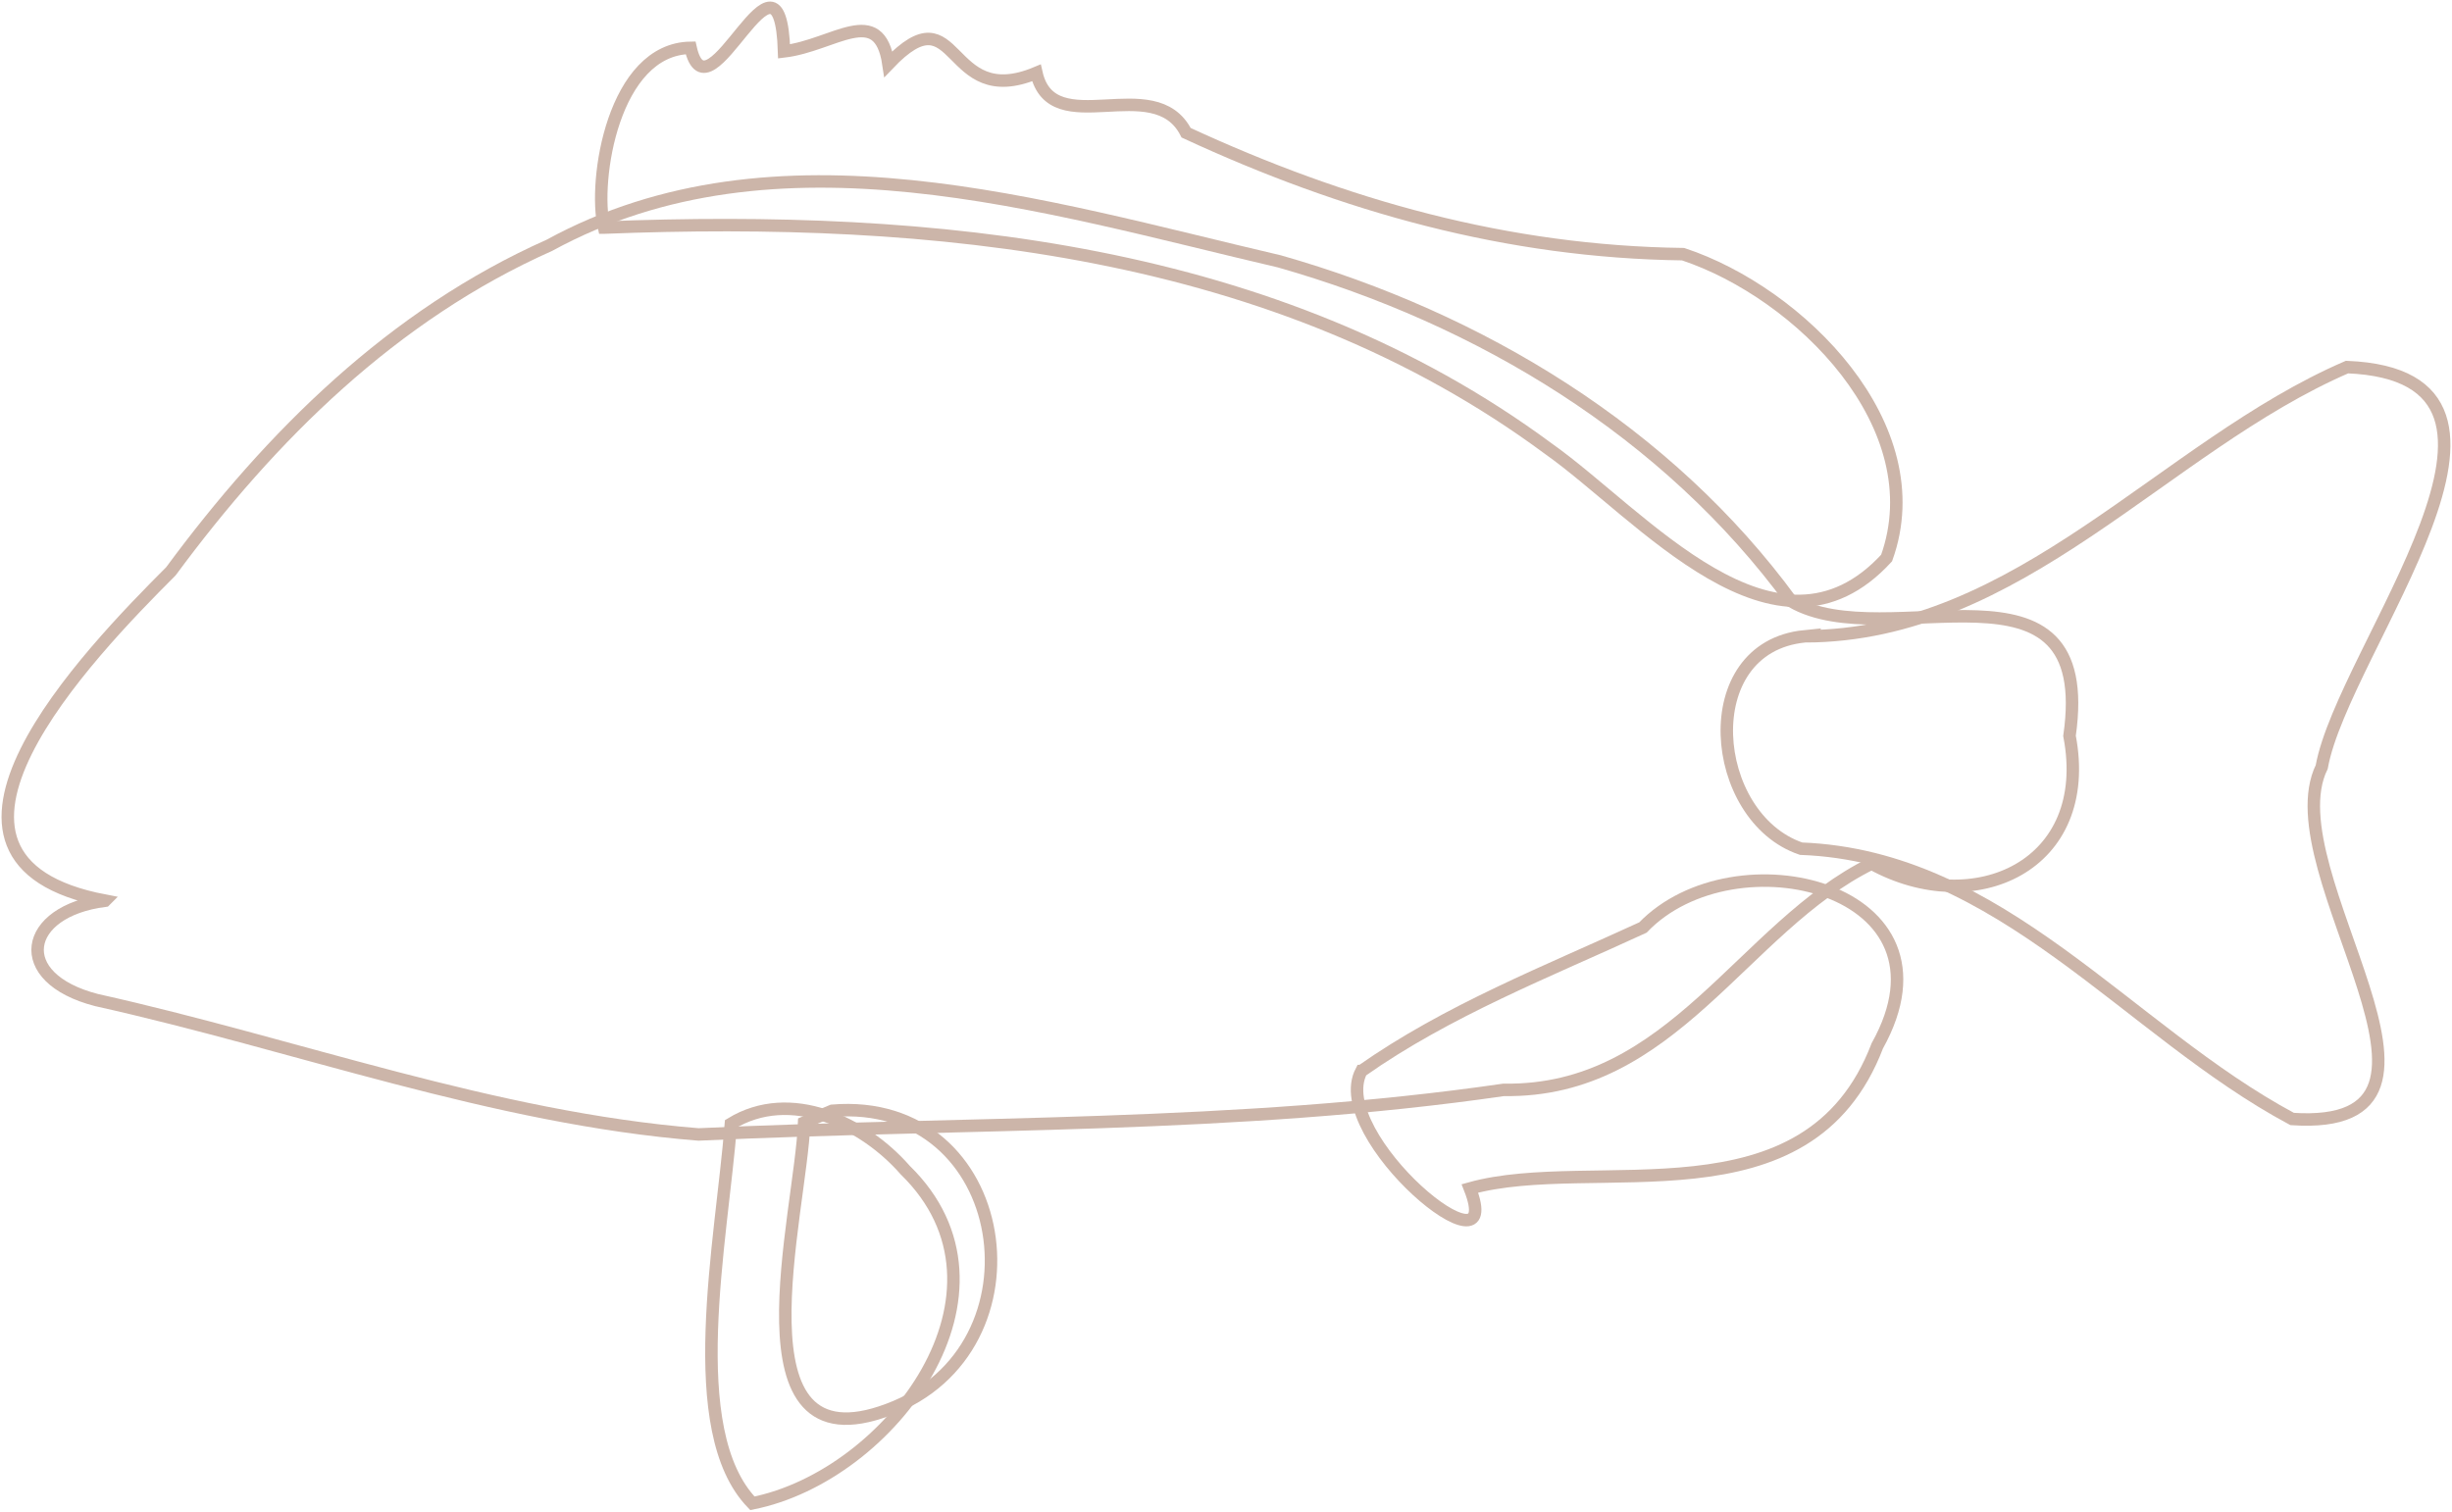
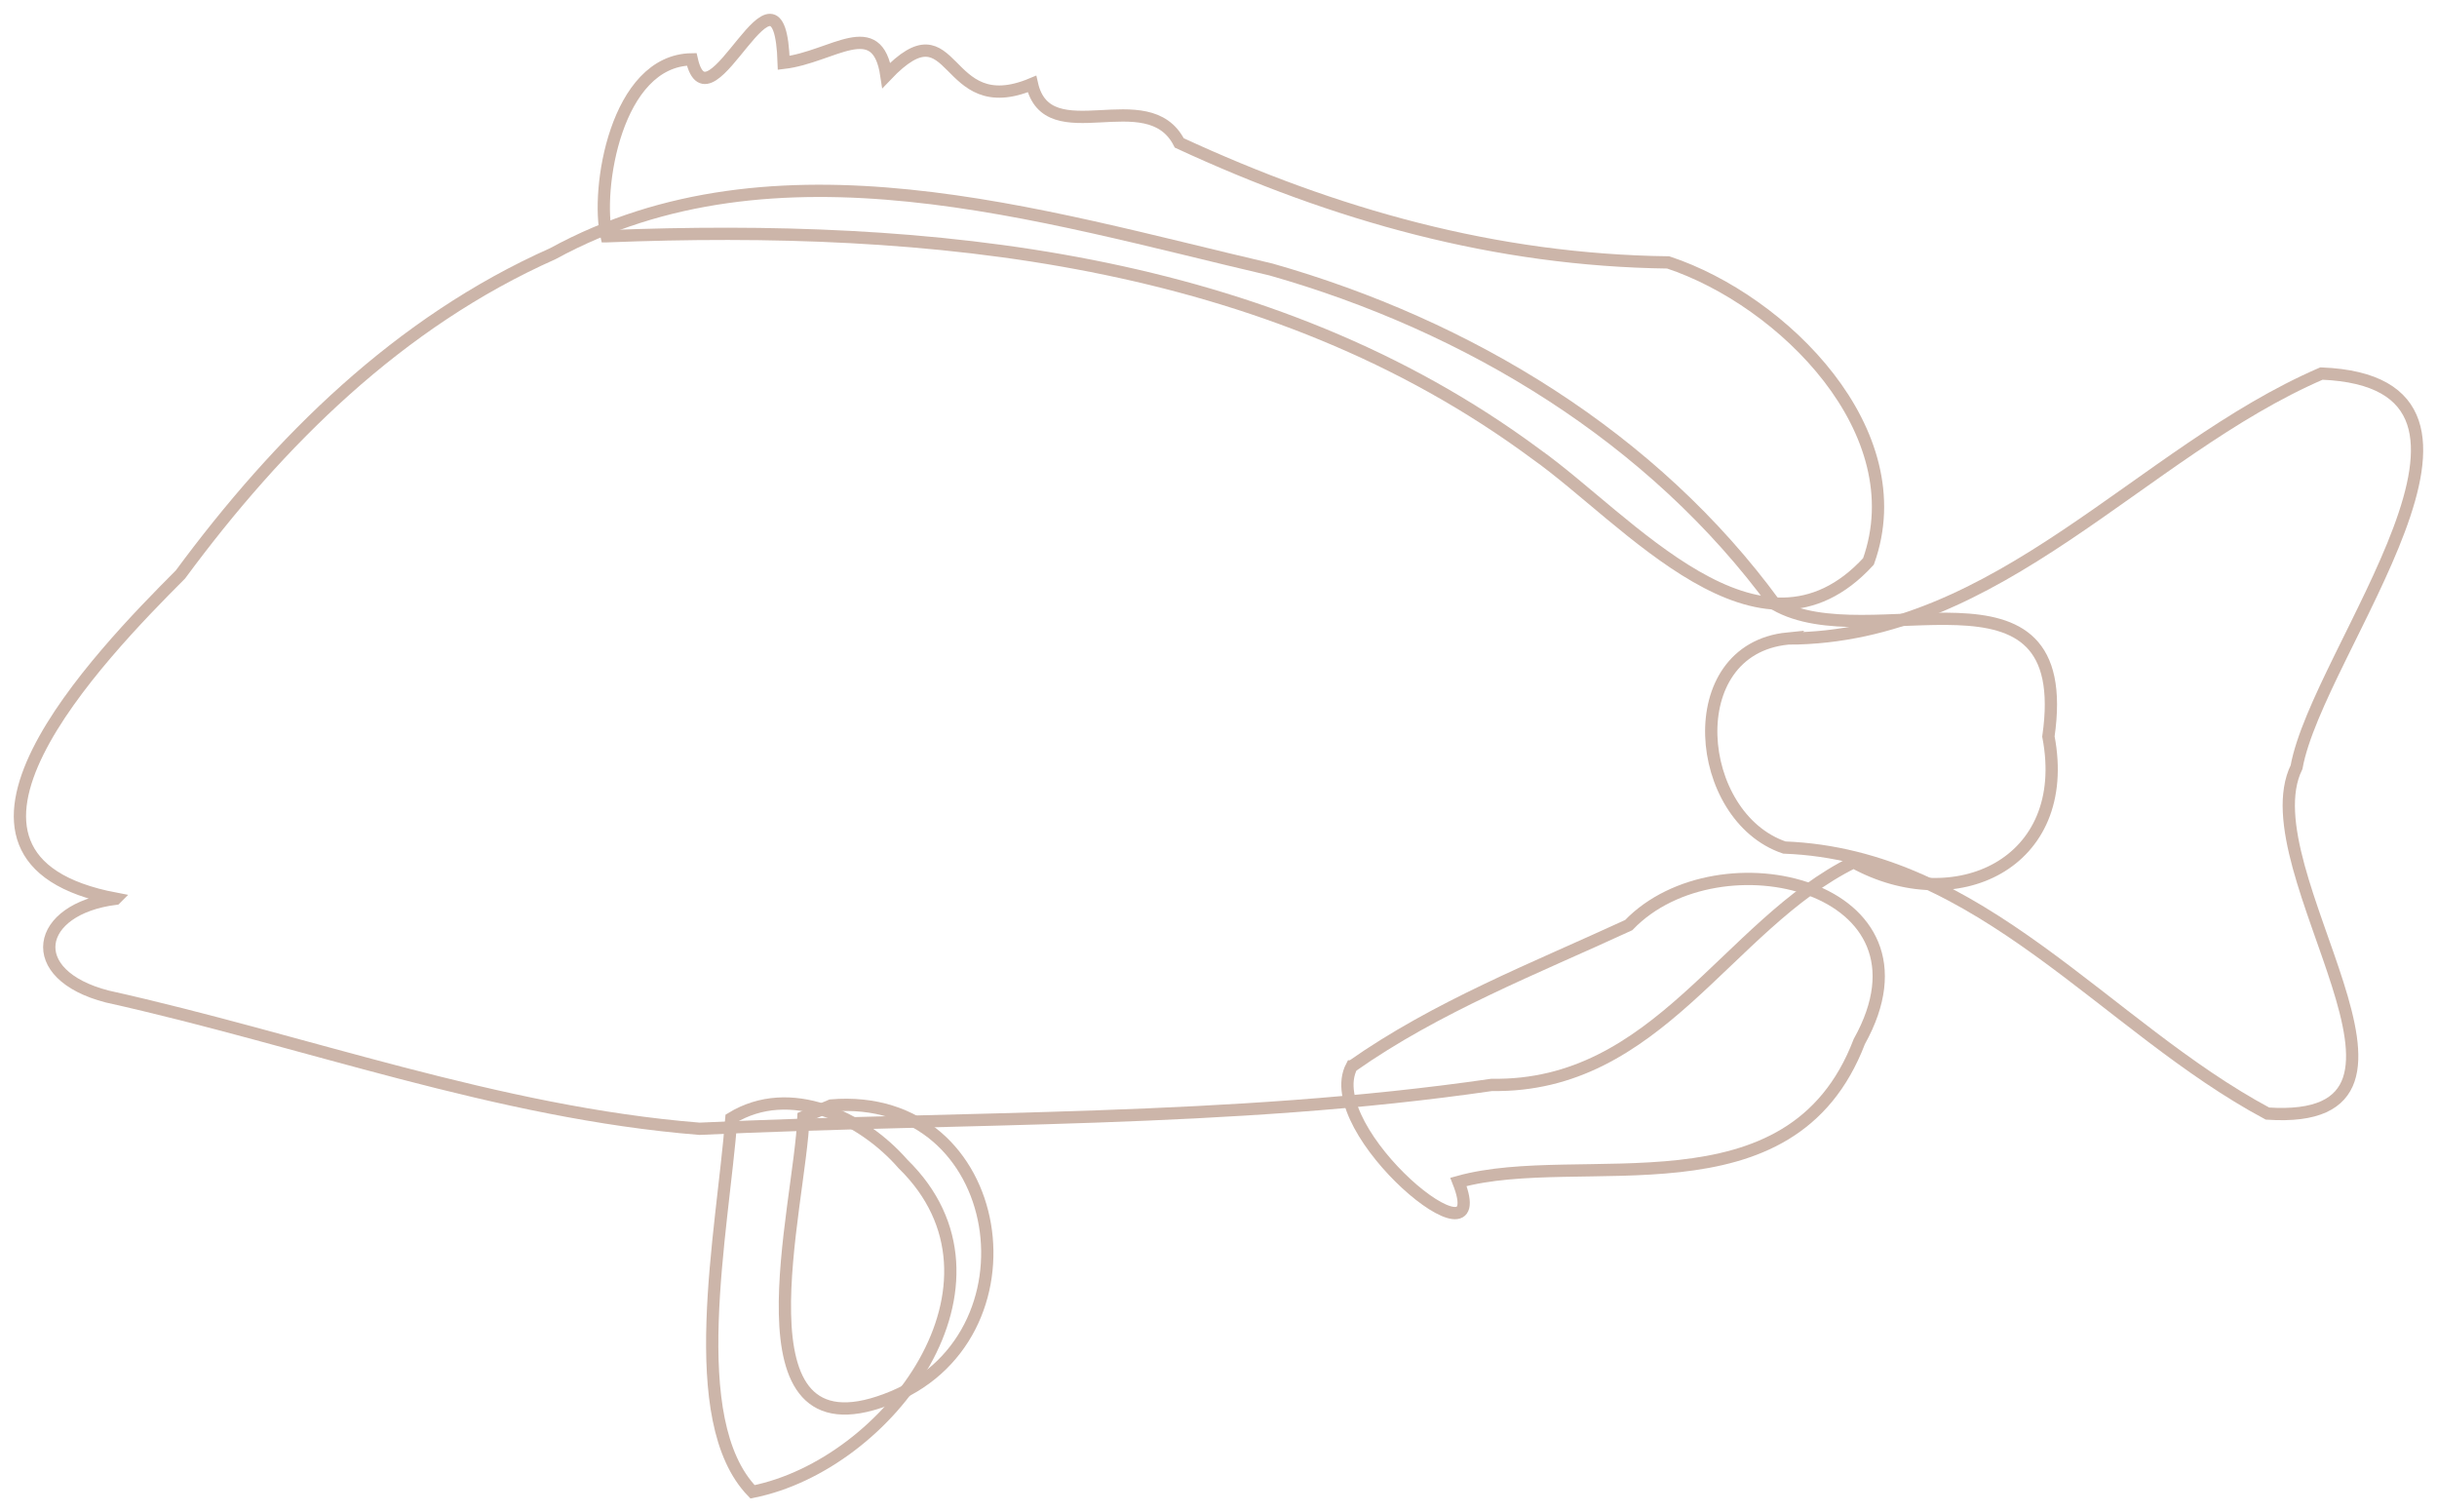
- <svg xmlns="http://www.w3.org/2000/svg" width="196.694" height="121.249" id="svg7223" version="1.1">
+ <svg xmlns="http://www.w3.org/2000/svg" width="198.694" height="123.249" id="svg7223" version="1.1">
  <defs id="defs7225" />
-   <g id="layer1" transform="translate(-276.653,-471.7375)">
+   <g id="layer1" transform="translate(-275.653,-470.7375)">
    <g transform="matrix(1.25,0,0,-1.25,-25.37414,687.7489)" id="g6597" style="fill:none;stroke:#CCB5A9;stroke-opacity:1;stroke-width:1px">
      <path vector-effect="non-scaling-stroke" style="fill:none;stroke:#CCB5A9;stroke-opacity:1;stroke-width:1px" d="m 248.362,114.993 c -13.875,2.635 -1.035,15.872 4.229,21.147 6.422,8.702 14.245,16.454 24.287,20.923 14.577,7.962 31.762,2.48 46.85,-1.032 12.868,-3.659 24.915,-10.942 32.868,-21.833 6.161,-3.559 19.628,3.862 17.835,-8.625 1.598,-8.345 -6.122,-11.827 -12.704,-8.199 -8.283,-4.078 -12.763,-14.704 -23.608,-14.524 -17.095,-2.484 -34.439,-2.056 -51.671,-2.862 -13.198,1.055 -25.798,5.771 -38.63,8.626 -5.524,1.422 -4.703,5.714 0.543,6.378 z" id="path290" />
      <path vector-effect="non-scaling-stroke" style="fill:none;stroke:#CCB5A9;stroke-opacity:1;stroke-width:1px" d="m 280.386,158.199 c -0.717,3.031 0.605,11.472 5.554,11.54 1.146,-5.086 5.737,8.017 5.999,-0.229 3.195,0.38 6.103,3.17 6.698,-0.81 4.619,4.846 3.57,-3.051 9.495,-0.569 1.018,-4.511 7.564,0.171 9.608,-3.843 10.172,-4.708 20.612,-7.648 31.893,-7.794 7.48,-2.478 16.09,-11.044 13.061,-19.503 -7.091,-7.721 -15.739,2.792 -21.685,7.001 -17.467,12.94 -39.579,15.039 -60.622,14.207 z" id="path294" />
      <path vector-effect="non-scaling-stroke" style="fill:none;stroke:#CCB5A9;stroke-opacity:1;stroke-width:1px" d="m 288.527,100.672 c -0.584,-7.511 -3.146,-19.691 1.379,-24.362 8.887,1.77 17.759,13.628 9.812,21.385 -2.66,3.044 -7.364,5.317 -11.191,2.977 z" id="path298" />
      <path vector-effect="non-scaling-stroke" style="fill:none;stroke:#CCB5A9;stroke-opacity:1;stroke-width:1px" d="m 293.228,100.748 c -0.204,-5.846 -4.808,-22.267 5.387,-18.429 10.43,3.852 7.966,20.159 -3.589,19.188 l -1.798,-0.759 z" id="path302" />
      <path vector-effect="non-scaling-stroke" style="fill:none;stroke:#CCB5A9;stroke-opacity:1;stroke-width:1px" d="m 328.986,104.057 c -2.193,-4.179 9.411,-13.732 6.965,-7.535 8.004,2.231 21.686,-2.521 26.145,9.154 5.668,10.169 -9.157,13.717 -15.041,7.595 -6.136,-2.83 -12.507,-5.304 -18.068,-9.214 z" id="path306" />
      <path vector-effect="non-scaling-stroke" style="fill:none;stroke:#CCB5A9;stroke-opacity:1;stroke-width:1px" d="m 357.431,131.963 c 13.807,0.026 23.019,12.186 34.809,17.283 14.286,-0.579 -0.252,-18.068 -1.624,-25.673 -3.297,-6.71 11.072,-23.461 -1.898,-22.593 -10.578,5.657 -18.664,16.866 -31.511,17.351 -5.901,2.003 -6.881,12.922 0.225,13.633 z" id="path310" />
    </g>
  </g>
</svg>
